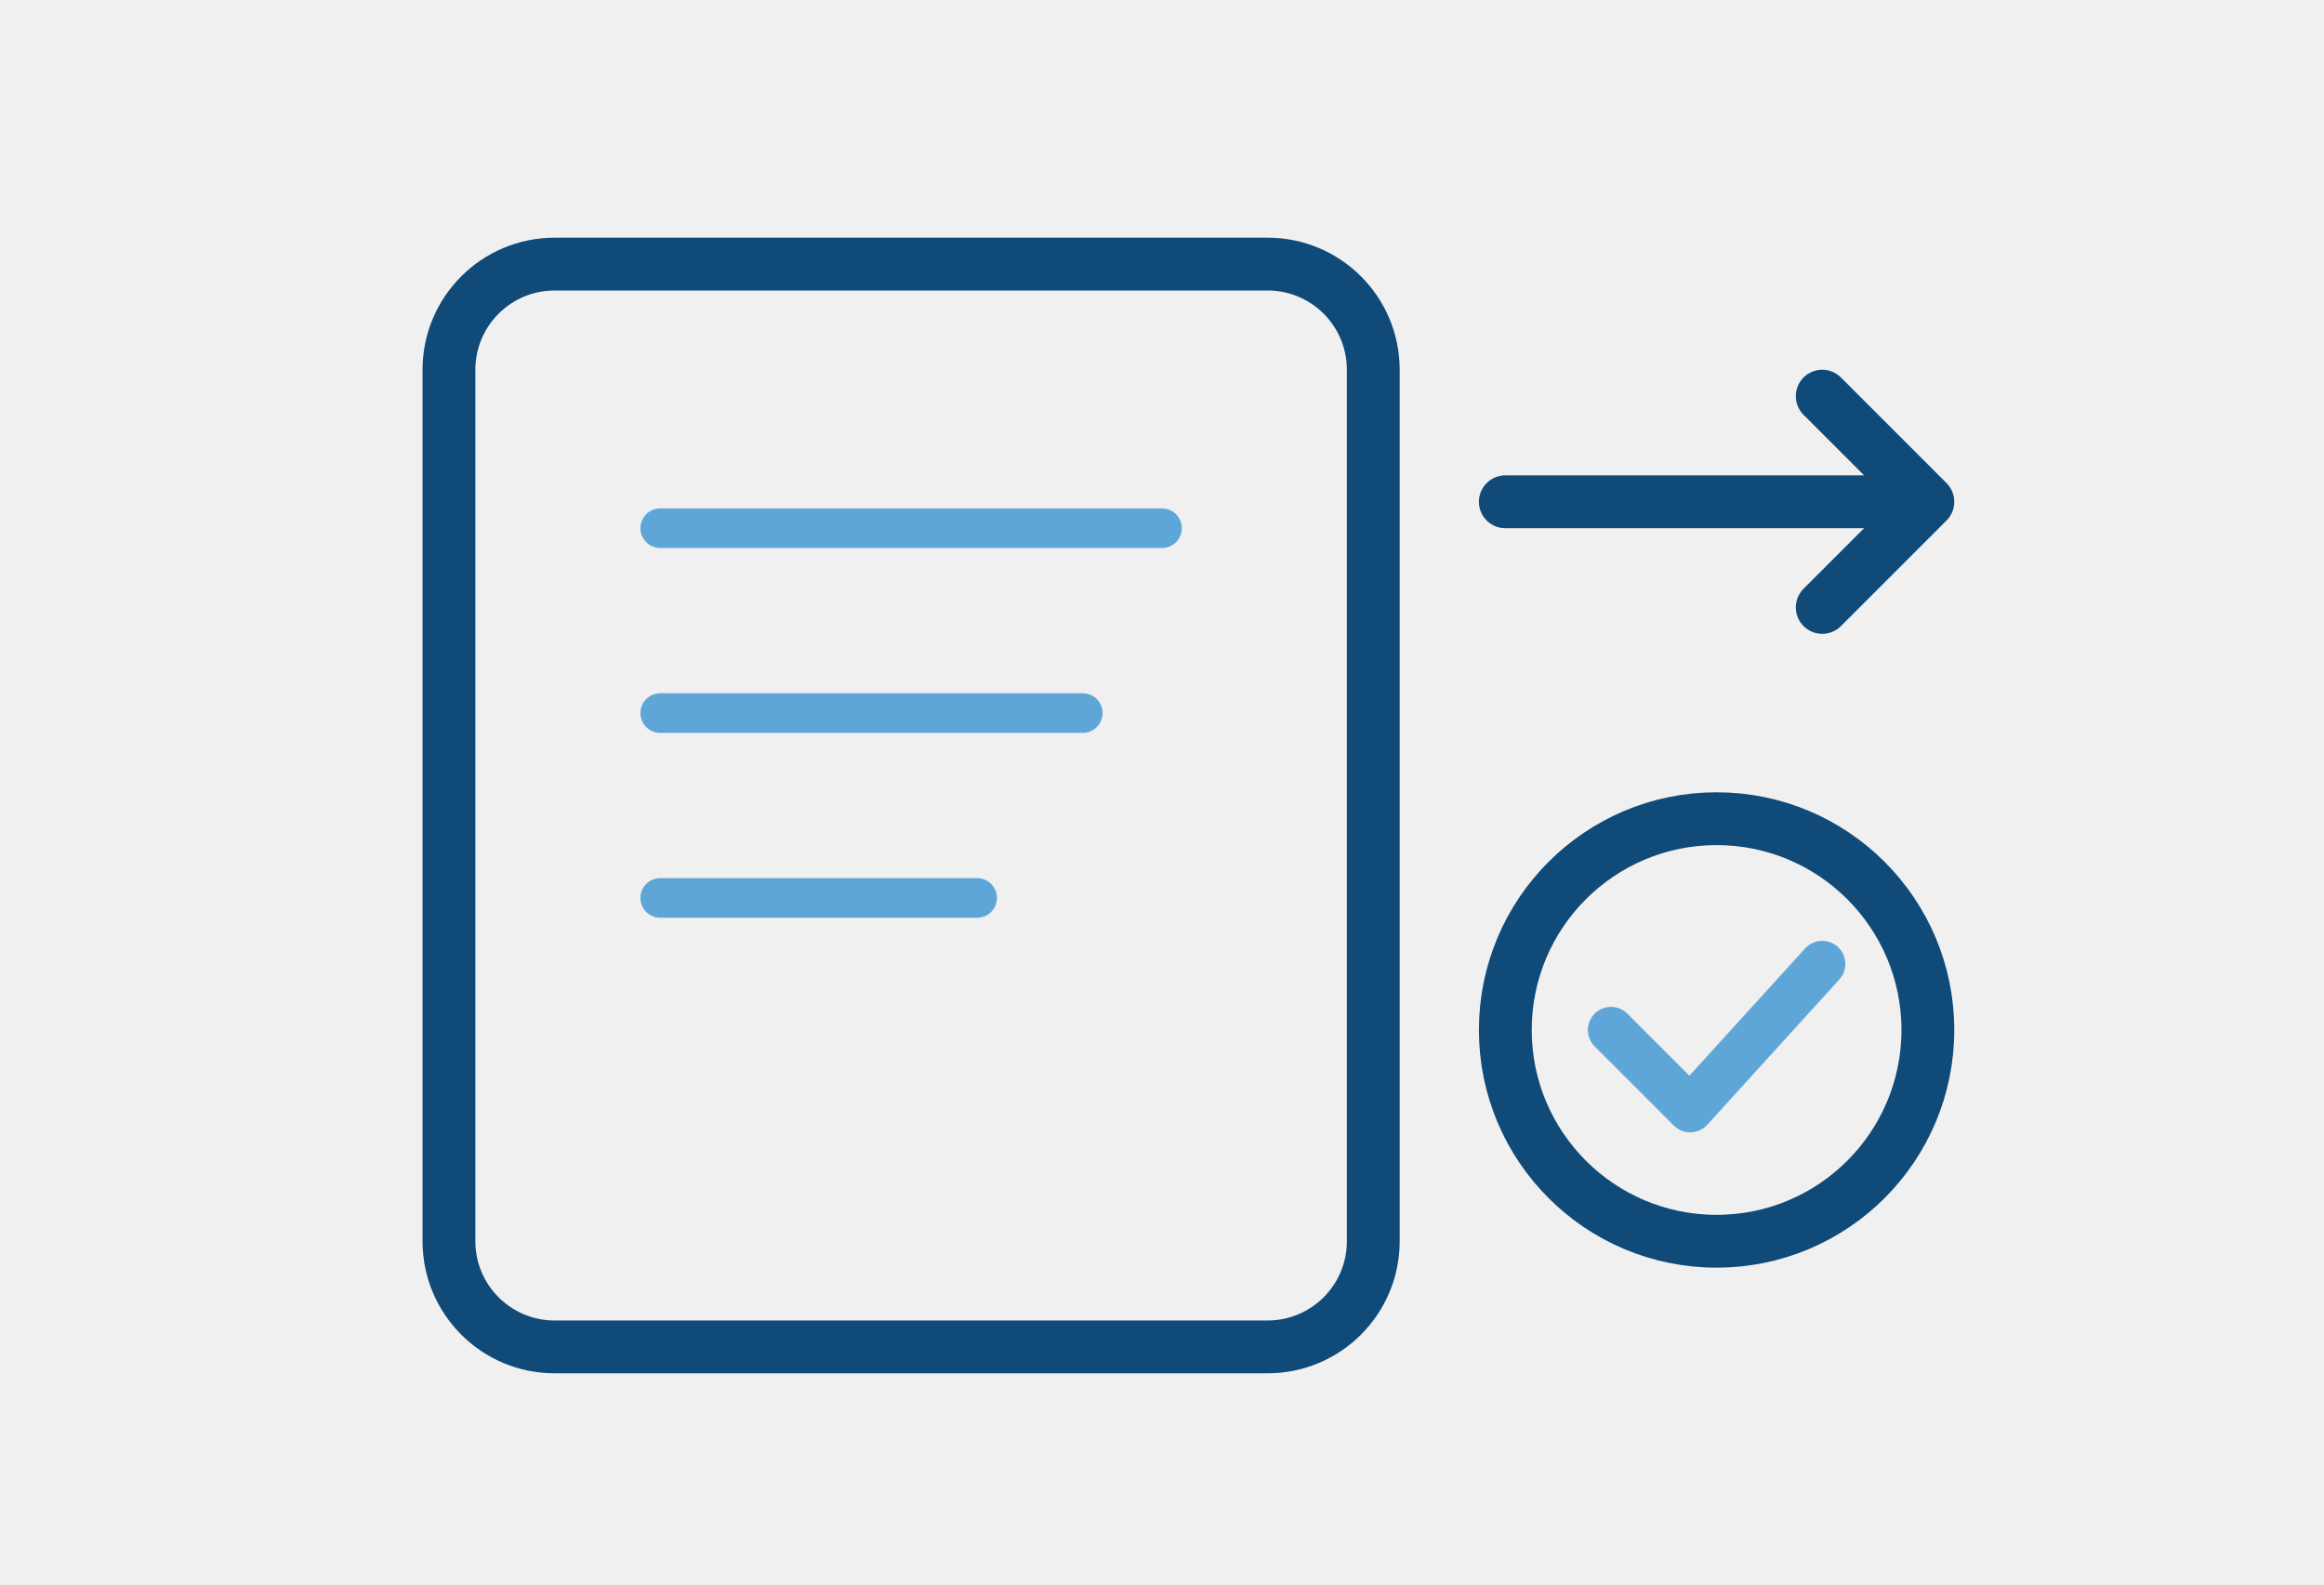
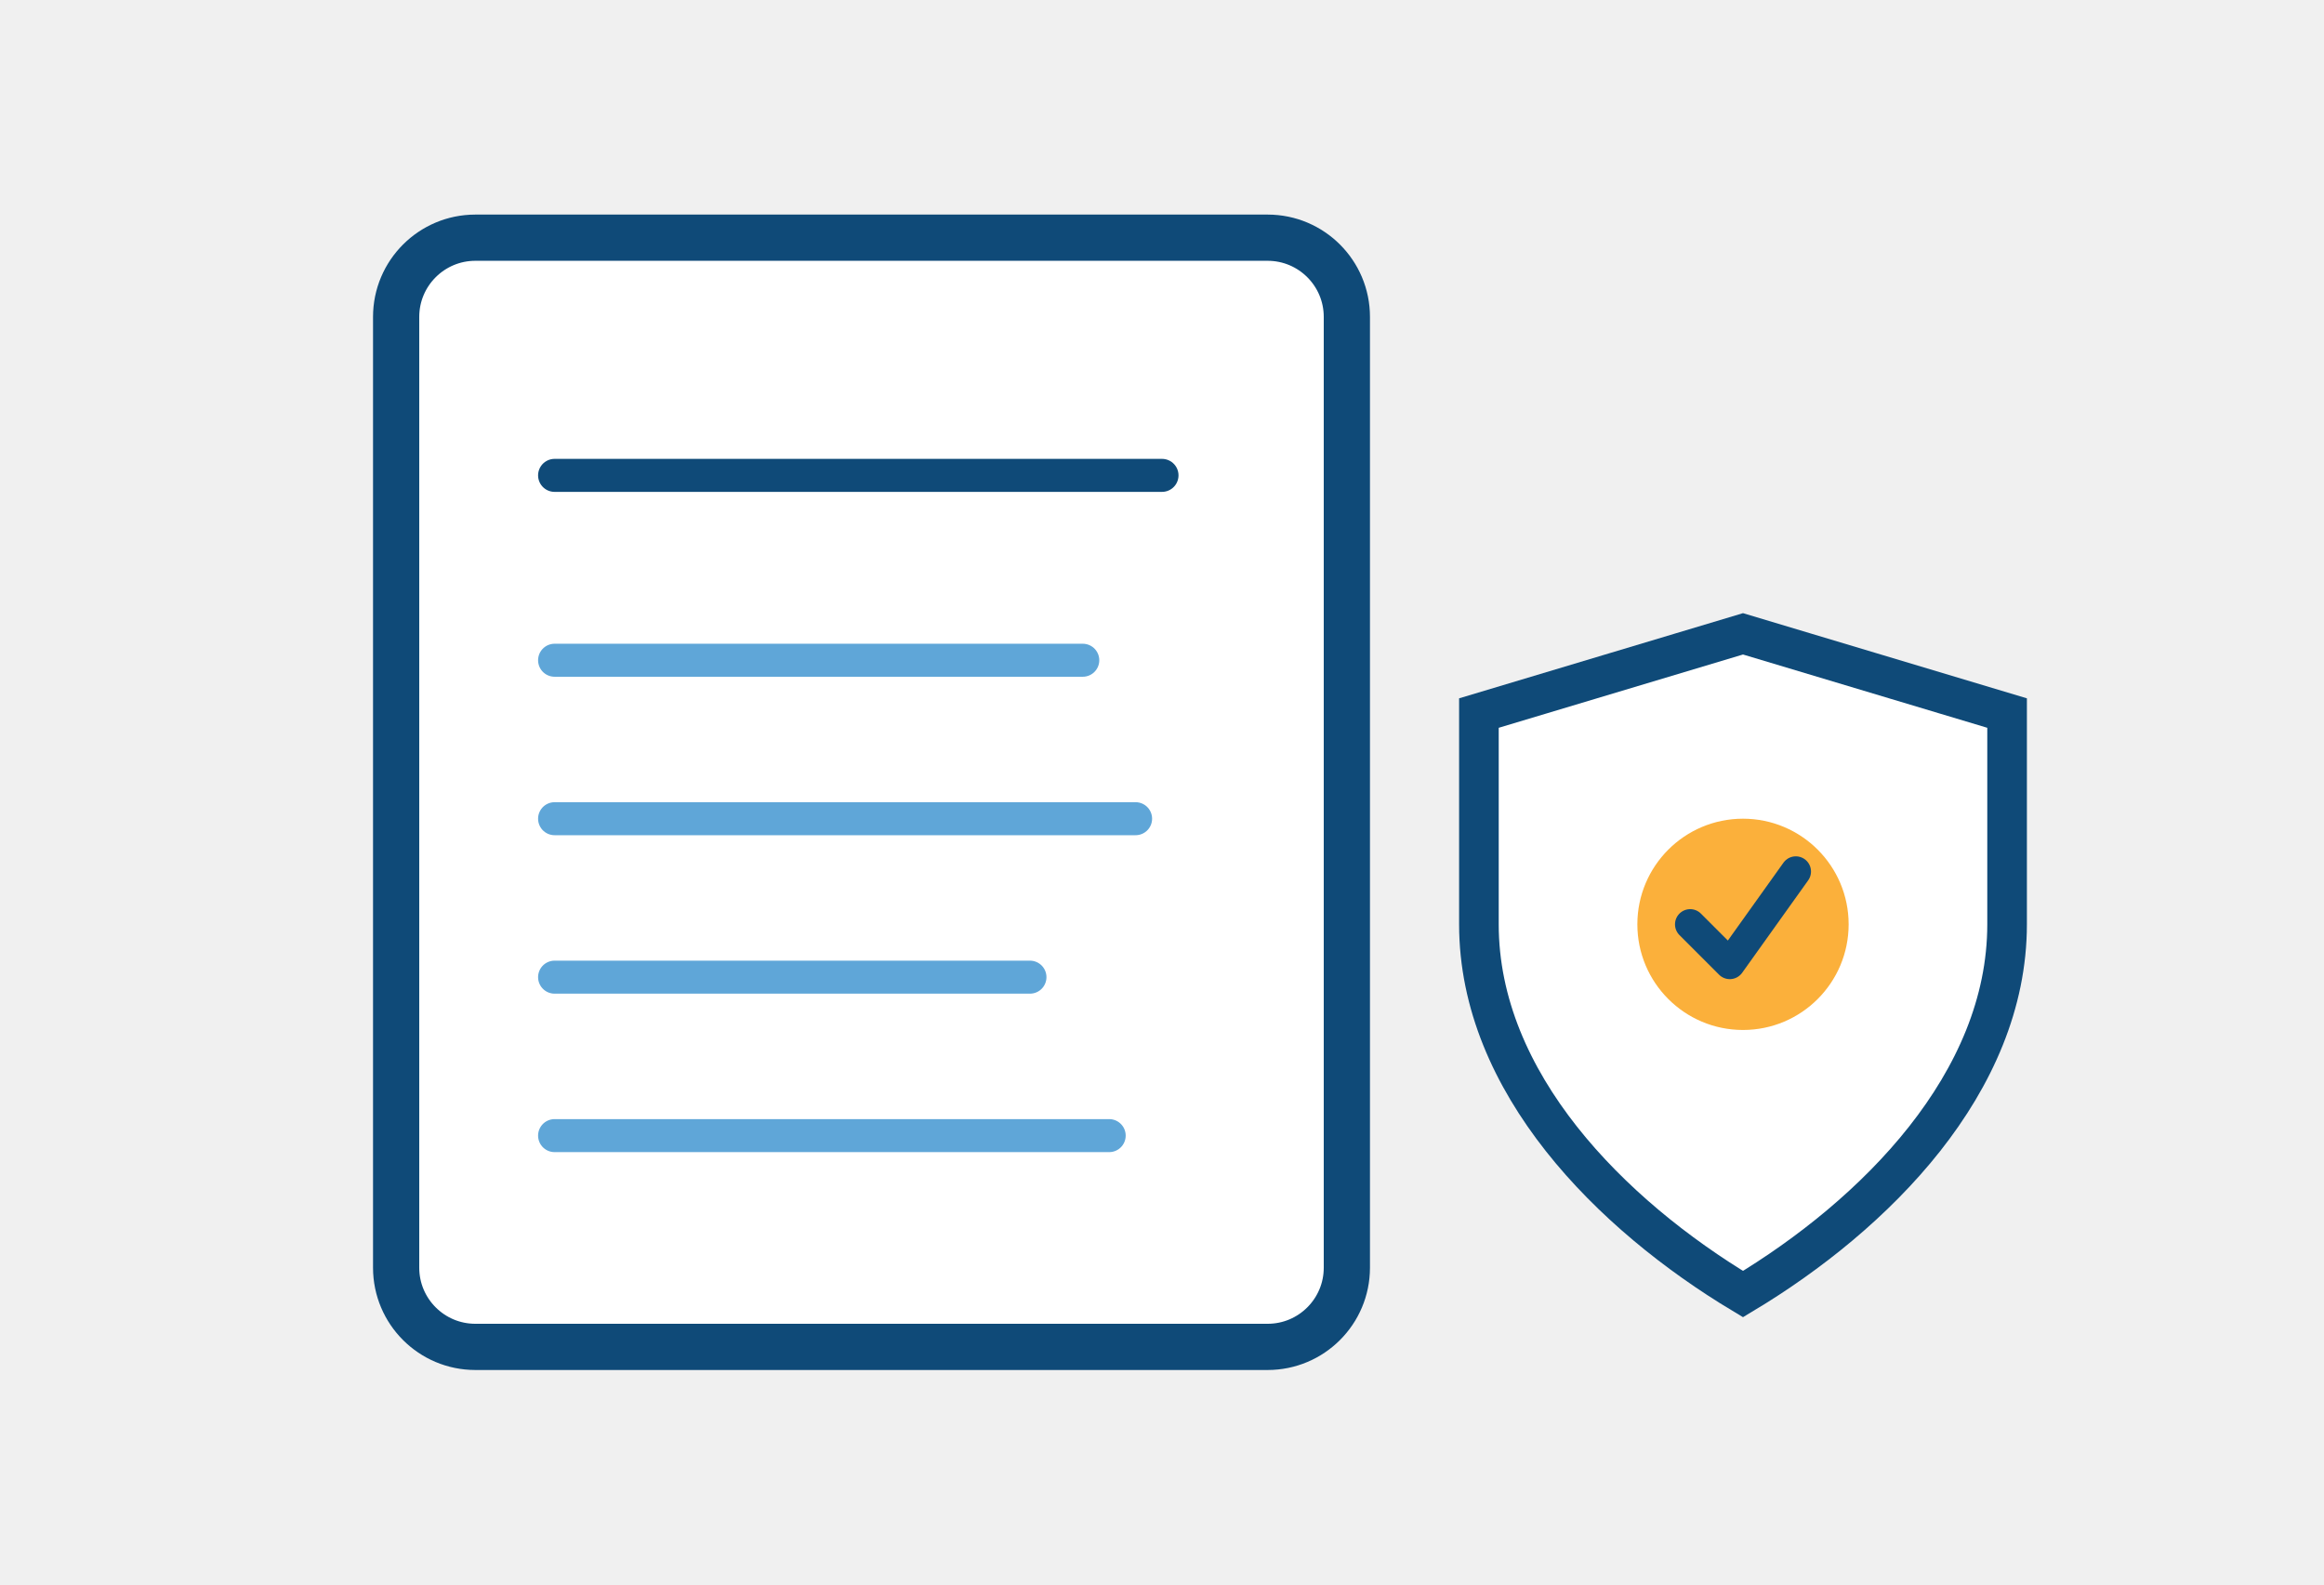
<svg xmlns="http://www.w3.org/2000/svg" width="176" height="120" viewBox="0 0 176 120" fill="none">
-   <rect x="34" y="20" width="70" height="82" rx="8" stroke="#0F4A78" stroke-width="4" />
-   <path d="M50 40H88M50 54H82M50 68H74" stroke="#5FA6D8" stroke-width="3" stroke-linecap="round" />
-   <path d="M114 38H146M138 30L146 38L138 46" stroke="#0F4A78" stroke-width="4" stroke-linecap="round" stroke-linejoin="round" />
-   <circle cx="130" cy="78" r="16" stroke="#0F4A78" stroke-width="4" />
-   <path d="M122 78L128 84L138 73" stroke="#5FA6D8" stroke-width="3.5" stroke-linecap="round" stroke-linejoin="round" />
+   <rect x="30" y="18" width="72" height="84" rx="6" fill="#ffffff" stroke="#0F4A78" stroke-width="3.5" />
+   <path d="M42 36H88" stroke="#0F4A78" stroke-width="2.5" stroke-linecap="round" />
+   <path d="M42 50H82" stroke="#5FA6D8" stroke-width="2.5" stroke-linecap="round" />
+   <path d="M42 62H86" stroke="#5FA6D8" stroke-width="2.5" stroke-linecap="round" />
+   <path d="M42 74H78" stroke="#5FA6D8" stroke-width="2.5" stroke-linecap="round" />
+   <path d="M42 86H84" stroke="#5FA6D8" stroke-width="2.5" stroke-linecap="round" />
+   <path d="M132 48L152 54L152 70C152 82 142 92 132 98C122 92 112 82 112 70L112 54Z" fill="#ffffff" stroke="#0F4A78" stroke-width="3" />
+   <circle cx="132" cy="70" r="8" fill="#fbb03b" />
+   <path d="M128 70L131 73L136 66" stroke="#0F4A78" stroke-width="2.3" stroke-linecap="round" stroke-linejoin="round" />
</svg>
